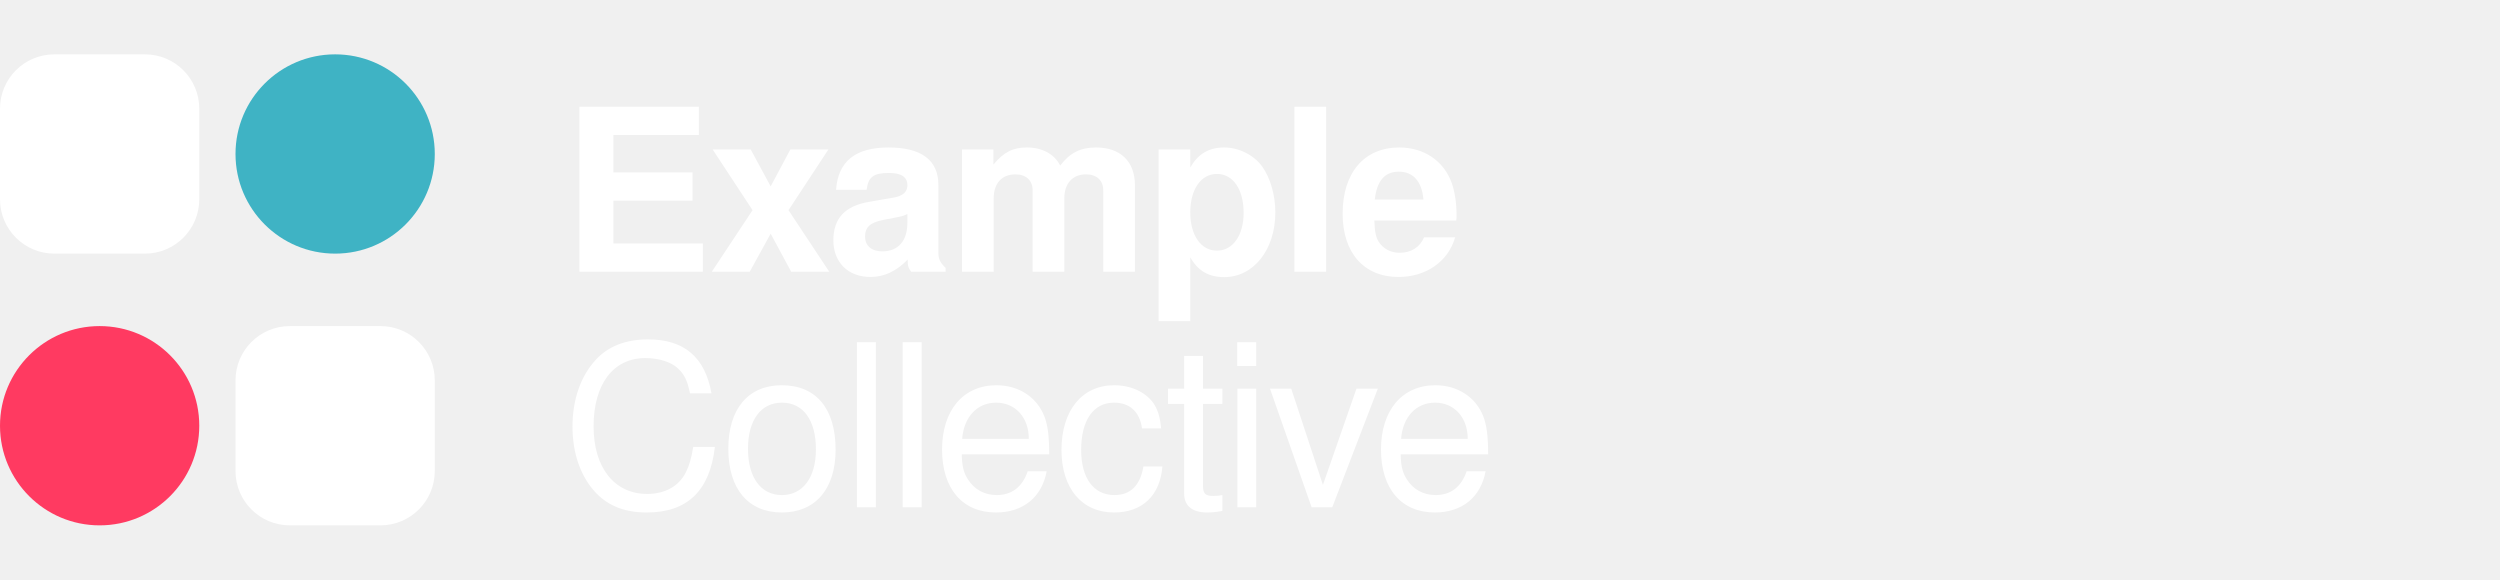
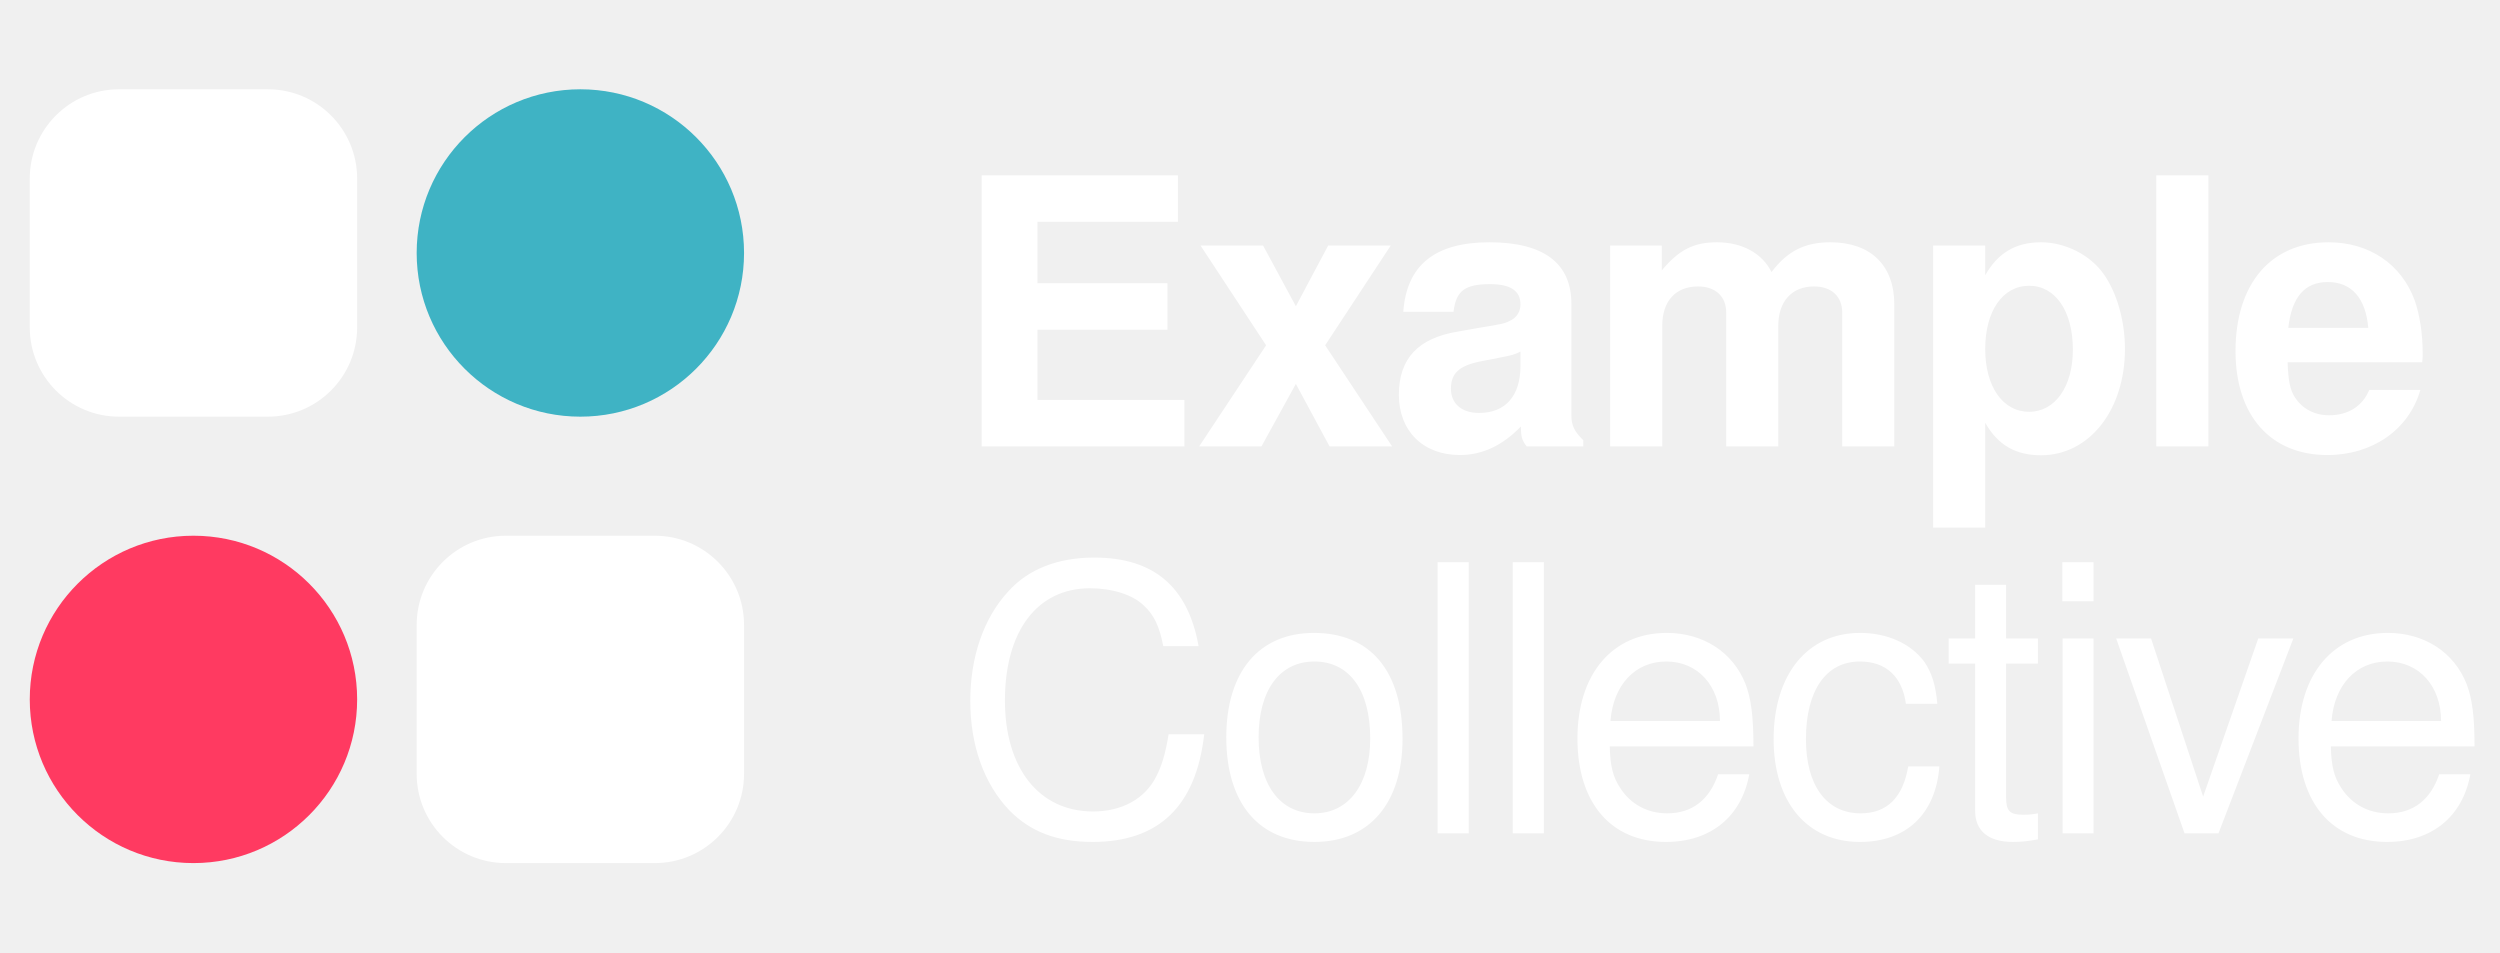
- <svg xmlns="http://www.w3.org/2000/svg" width="276" height="64" viewBox="0 0 276 64">
+ <svg xmlns="http://www.w3.org/2000/svg" width="168" height="64" viewBox="-2 0 168 64">
  <g fill="#ffffff">
    <rect x="0" y="6" width="22" height="22" rx="6" />
    <rect x="26" y="6" width="22" height="22" rx="11" fill="#3fb3c4" />
    <rect x="0" y="36" width="22" height="22" rx="11" fill="#ff3a61" />
    <rect x="26" y="36" width="22" height="22" rx="6" />
    <text x="62" y="30" font-family="Helvetica, Arial, sans-serif" font-size="25" font-weight="700" letter-spacing="-0.5">Example</text>
    <text x="62" y="56" font-family="Helvetica, Arial, sans-serif" font-size="25" font-weight="400" letter-spacing="-0.5">Collective</text>
  </g>
</svg>
